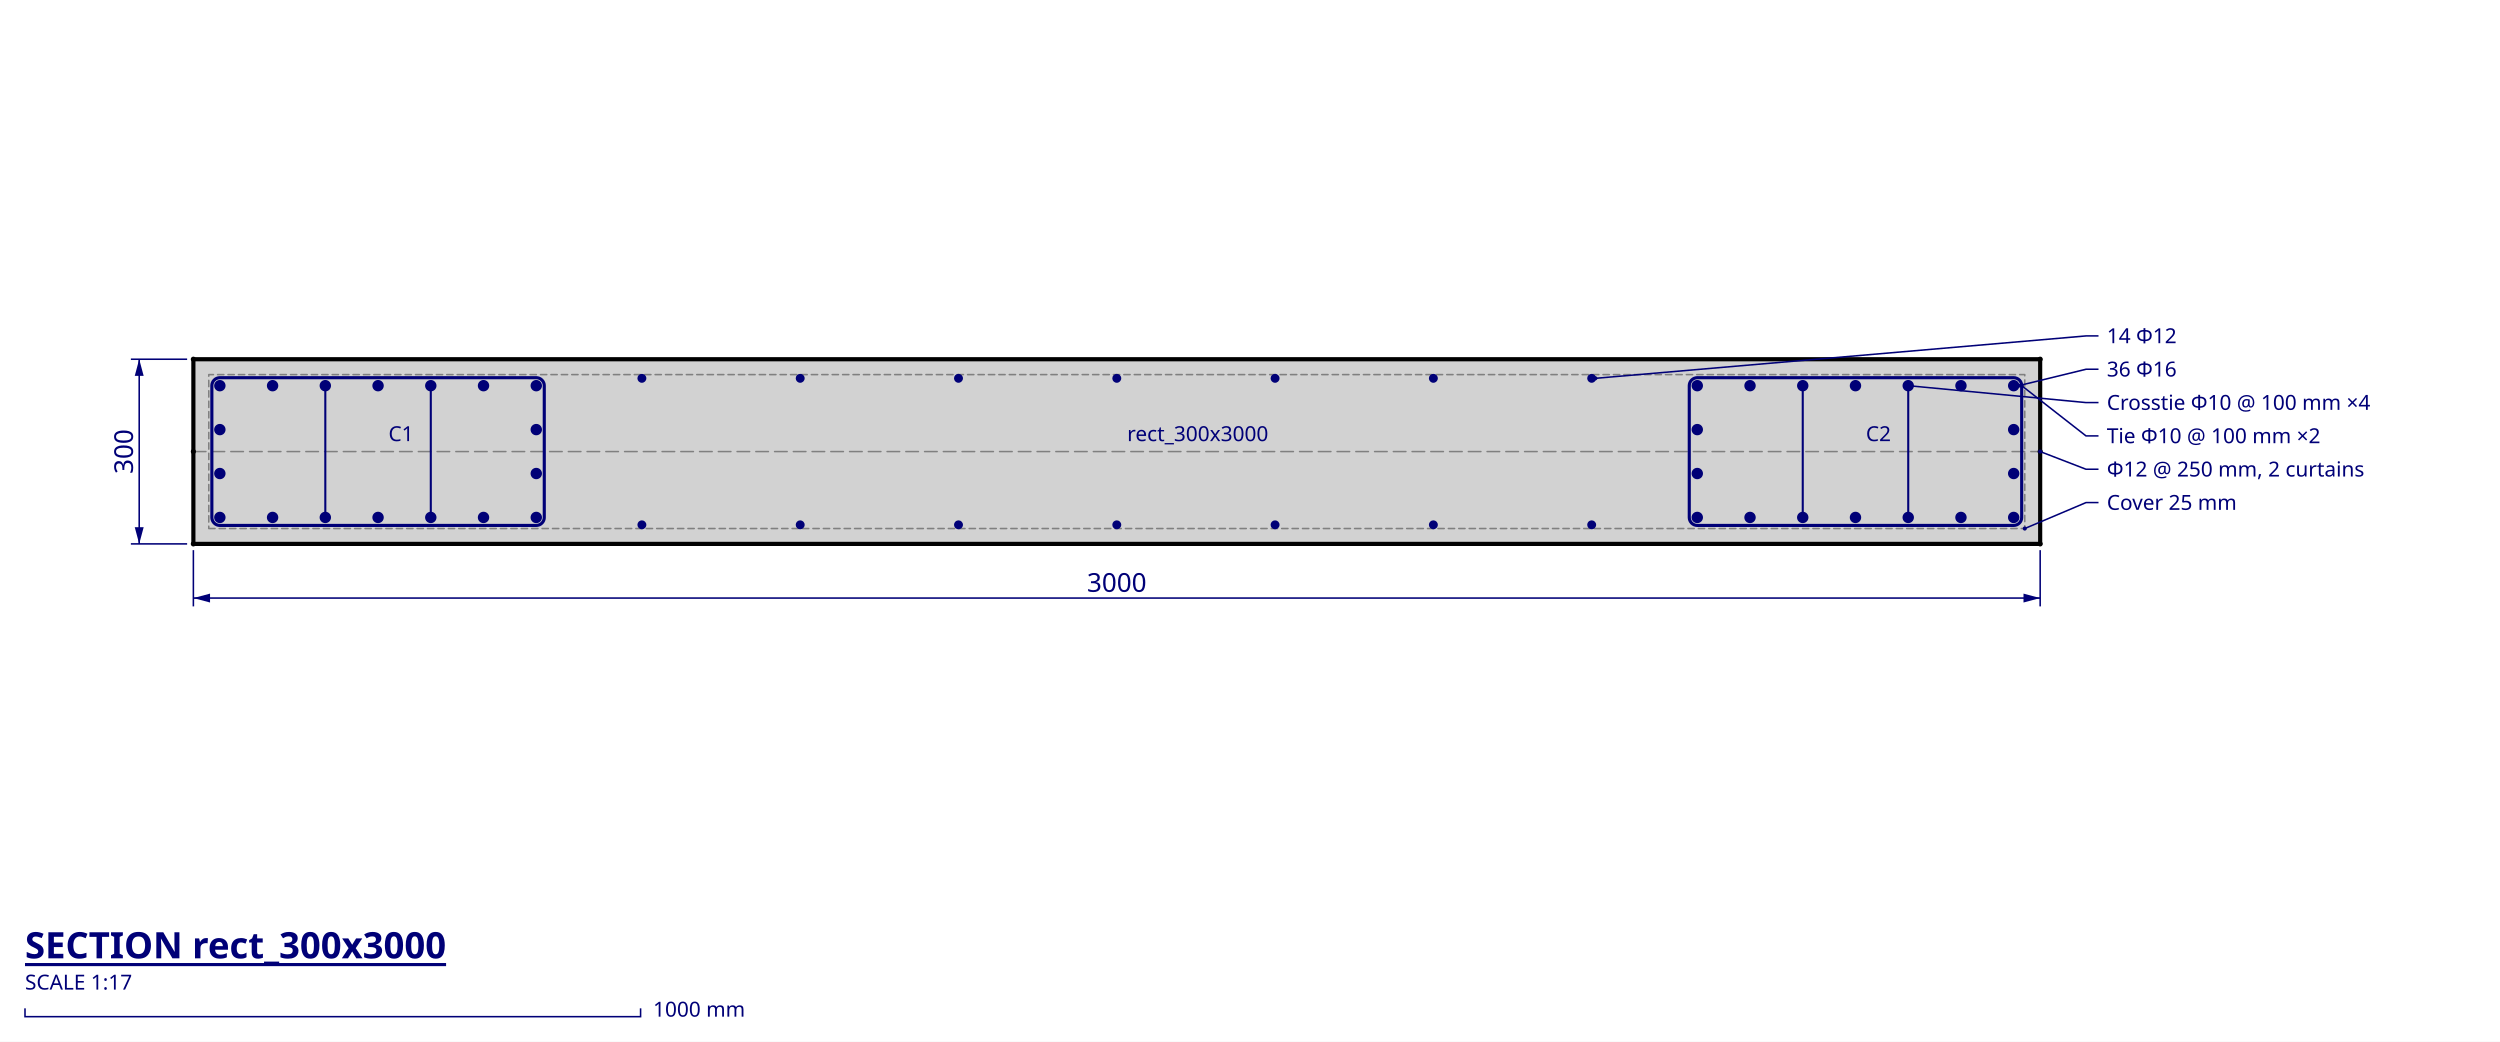
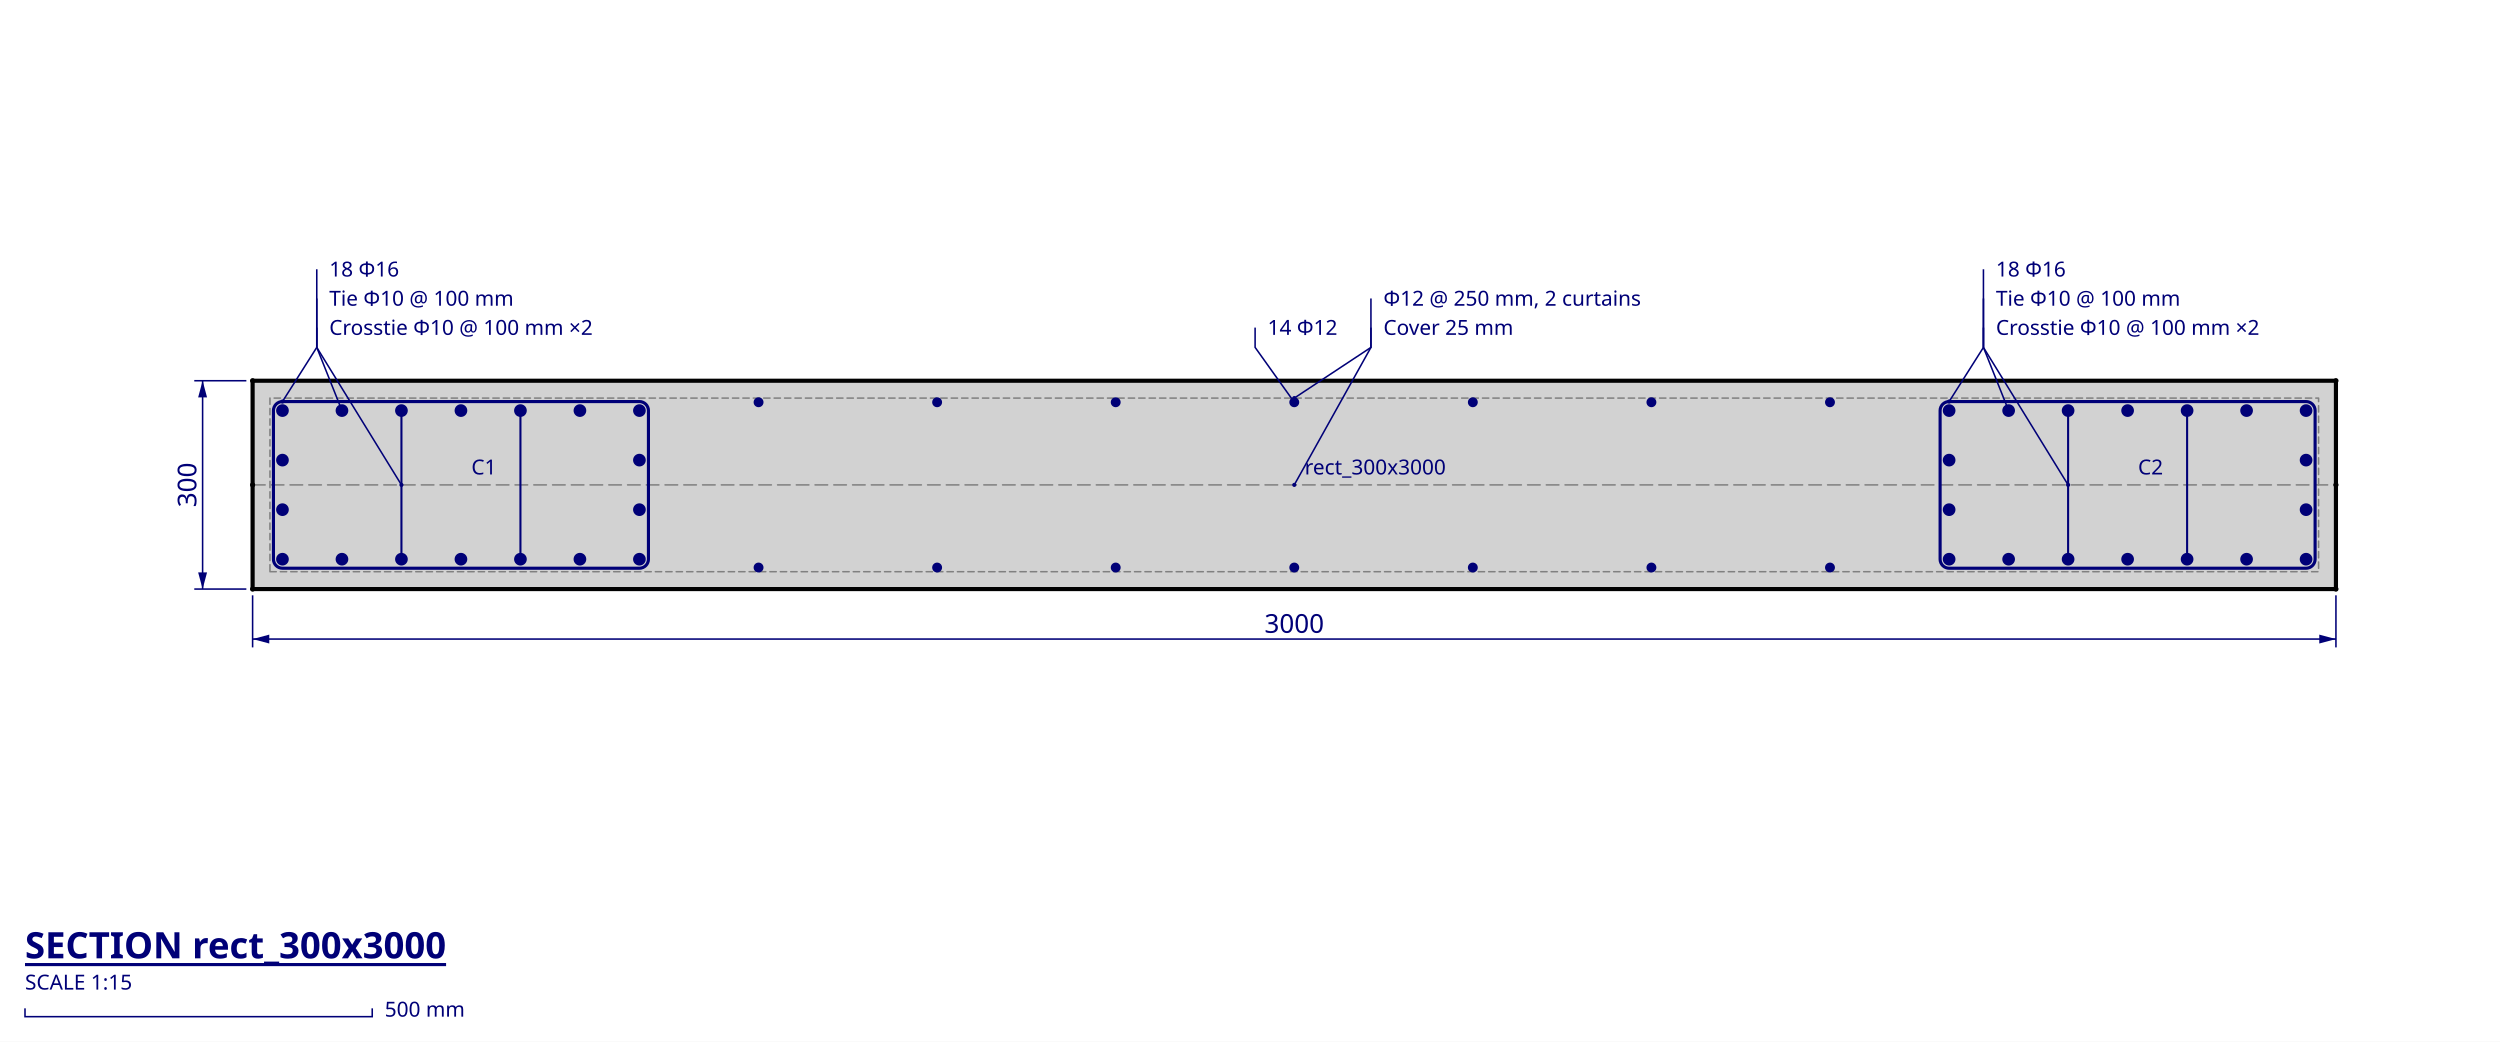
<svg xmlns="http://www.w3.org/2000/svg" width="1200" height="500" viewBox="0 0 1200 500" data-view="top">
  <rect width="1200" height="500" fill="#ffffff" />
  <g class="faces" fill="none" stroke="#000000" stroke-width="1" stroke-linecap="round" stroke-linejoin="round">
</g>
  <g class="concrete" fill="#d2d2d2" stroke="#000000" stroke-width="2" stroke-linecap="round" stroke-linejoin="round">
    <g data-id="7">
-       <path d="M92.82 261.07 L979.28 261.07 L979.28 172.43 L92.82 172.43 Z" />
+       <path d="M121.25 282.75 L1121.25 282.75 L1121.25 182.75 L121.25 182.75 Z" />
    </g>
  </g>
  <g class="cover" fill="none" stroke="#808080" stroke-width="0.75" stroke-linecap="round" stroke-linejoin="round" stroke-dasharray="3 2">
    <g data-id="9">
-       <path d="M100.21 253.69 L971.89 253.69 L971.89 179.81 L100.21 179.81 Z" />
+       <path d="M129.58 274.42 L1112.92 274.42 L1112.92 191.08 L129.58 191.08 Z" />
    </g>
  </g>
  <g class="leg" fill="none" stroke="#808080" stroke-width="0.75" stroke-linecap="round" stroke-linejoin="round" stroke-dasharray="6 3">
    <g data-id="8">
-       <path d="M92.82 216.75 L979.28 216.75" />
+       <path d="M121.25 232.75 L1121.25 232.75" />
    </g>
  </g>
  <g class="hoop" fill="none" stroke="#000077" stroke-width="1.5" stroke-linecap="round" stroke-linejoin="round">
    <g data-id="46">
-       <path d="M101.69 248.37 L101.76 249.12 L101.98 249.84 L102.33 250.5 L102.81 251.08 L103.39 251.56 L104.06 251.92 L104.78 252.13 L105.53 252.21 L257.41 252.21 L258.16 252.13 L258.88 251.92 L259.54 251.56 L260.12 251.08 L260.6 250.5 L260.96 249.84 L261.18 249.12 L261.25 248.37 L261.25 185.13 L261.18 184.38 L260.96 183.66 L260.6 183 L260.12 182.42 L259.54 181.94 L258.88 181.58 L258.16 181.37 L257.41 181.29 L105.53 181.29 L104.78 181.37 L104.06 181.58 L103.39 181.94 L102.81 182.42 L102.33 183 L101.98 183.66 L101.76 184.38 L101.69 185.13 Z" />
+       <path d="M131.25 268.42 L131.33 269.26 L131.58 270.07 L131.98 270.82 L132.52 271.48 L133.18 272.02 L133.93 272.42 L134.74 272.67 L135.58 272.75 L306.92 272.75 L307.76 272.67 L308.57 272.42 L309.32 272.02 L309.98 271.48 L310.52 270.82 L310.92 270.07 L311.17 269.26 L311.25 268.42 L311.25 197.08 L311.17 196.24 L310.92 195.43 L310.52 194.68 L309.98 194.02 L309.32 193.48 L308.57 193.08 L307.76 192.83 L306.92 192.75 L135.58 192.75 L134.74 192.83 L133.93 193.08 L133.18 193.48 L132.52 194.02 L131.98 194.68 L131.58 195.43 L131.33 196.24 L131.25 197.08 Z" />
    </g>
    <g data-id="85">
-       <path d="M810.85 248.37 L810.92 249.12 L811.14 249.84 L811.5 250.5 L811.98 251.08 L812.56 251.56 L813.22 251.92 L813.94 252.13 L814.69 252.21 L966.57 252.21 L967.32 252.13 L968.04 251.92 L968.71 251.56 L969.29 251.08 L969.77 250.5 L970.12 249.84 L970.34 249.12 L970.41 248.37 L970.41 185.13 L970.34 184.38 L970.12 183.66 L969.77 183 L969.29 182.42 L968.71 181.94 L968.04 181.58 L967.32 181.37 L966.57 181.29 L814.69 181.29 L813.94 181.37 L813.22 181.58 L812.56 181.94 L811.98 182.42 L811.5 183 L811.14 183.66 L810.92 184.38 L810.85 185.13 Z" />
+       <path d="M931.25 268.42 L931.33 269.26 L931.58 270.07 L931.98 270.82 L932.52 271.48 L933.18 272.02 L933.93 272.42 L934.74 272.67 L935.58 272.75 L1106.92 272.75 L1107.76 272.67 L1108.57 272.42 L1109.32 272.02 L1109.98 271.48 L1110.52 270.82 L1110.92 270.07 L1111.17 269.26 L1111.25 268.42 L1111.25 197.08 L1111.17 196.24 L1110.92 195.43 L1110.52 194.68 L1109.98 194.02 L1109.32 193.48 L1108.57 193.08 L1107.76 192.83 L1106.92 192.75 L935.58 192.75 L934.74 192.83 L933.93 193.08 L933.18 193.48 L932.52 194.02 L931.98 194.68 L931.58 195.43 L931.33 196.24 L931.25 197.08 Z" />
    </g>
  </g>
  <g class="crosstie" fill="none" stroke="#000077" stroke-width="1" stroke-linecap="round" stroke-linejoin="round">
    <g data-id="47">
-       <path d="M156.15 248.37 L156.15 185.13" />
+       <path d="M192.69 268.42 L192.69 197.08" />
    </g>
    <g data-id="48">
-       <path d="M206.78 248.37 L206.78 185.13" />
+       <path d="M249.81 268.42 L249.81 197.08" />
    </g>
    <g data-id="86">
-       <path d="M865.32 248.37 L865.32 185.13" />
+       <path d="M992.69 268.42 L992.69 197.08" />
    </g>
    <g data-id="87">
-       <path d="M915.95 248.37 L915.95 185.13" />
+       <path d="M1049.81 268.42 L1049.81 197.08" />
    </g>
  </g>
  <g class="bar" fill="#000077" stroke="#000077" stroke-width="0.75" stroke-linecap="round" stroke-linejoin="round">
    <g data-id="11">
-       <circle cx="105.53" cy="248.37" r="2.36" />
+       <circle cx="135.58" cy="268.42" r="2.67" />
    </g>
    <g data-id="13">
-       <circle cx="130.84" cy="248.37" r="2.36" />
+       <circle cx="164.14" cy="268.42" r="2.67" />
    </g>
    <g data-id="15">
-       <circle cx="156.15" cy="248.37" r="2.36" />
+       <circle cx="192.69" cy="268.42" r="2.67" />
    </g>
    <g data-id="17">
-       <circle cx="181.47" cy="248.37" r="2.36" />
+       <circle cx="221.25" cy="268.42" r="2.67" />
    </g>
    <g data-id="19">
-       <circle cx="206.78" cy="248.37" r="2.36" />
+       <circle cx="249.81" cy="268.42" r="2.67" />
    </g>
    <g data-id="21">
-       <circle cx="232.09" cy="248.37" r="2.36" />
+       <circle cx="278.36" cy="268.42" r="2.67" />
    </g>
    <g data-id="23">
-       <circle cx="257.41" cy="248.37" r="2.36" />
+       <circle cx="306.92" cy="268.42" r="2.67" />
    </g>
    <g data-id="25">
-       <circle cx="257.41" cy="227.29" r="2.36" />
+       <circle cx="306.92" cy="244.64" r="2.67" />
    </g>
    <g data-id="27">
-       <circle cx="257.41" cy="206.21" r="2.36" />
+       <circle cx="306.92" cy="220.86" r="2.67" />
    </g>
    <g data-id="29">
-       <circle cx="257.41" cy="185.13" r="2.36" />
+       <circle cx="306.92" cy="197.08" r="2.67" />
    </g>
    <g data-id="31">
-       <circle cx="232.09" cy="185.13" r="2.36" />
+       <circle cx="278.36" cy="197.08" r="2.67" />
    </g>
    <g data-id="33">
-       <circle cx="206.78" cy="185.13" r="2.36" />
+       <circle cx="249.81" cy="197.08" r="2.67" />
    </g>
    <g data-id="35">
-       <circle cx="181.47" cy="185.13" r="2.36" />
+       <circle cx="221.25" cy="197.08" r="2.67" />
    </g>
    <g data-id="37">
-       <circle cx="156.15" cy="185.13" r="2.36" />
+       <circle cx="192.69" cy="197.08" r="2.67" />
    </g>
    <g data-id="39">
-       <circle cx="130.84" cy="185.13" r="2.36" />
+       <circle cx="164.14" cy="197.08" r="2.67" />
    </g>
    <g data-id="41">
-       <circle cx="105.53" cy="185.13" r="2.36" />
+       <circle cx="135.58" cy="197.08" r="2.67" />
    </g>
    <g data-id="43">
-       <circle cx="105.53" cy="206.21" r="2.36" />
+       <circle cx="135.58" cy="220.86" r="2.67" />
    </g>
    <g data-id="45">
-       <circle cx="105.53" cy="227.29" r="2.36" />
+       <circle cx="135.58" cy="244.64" r="2.67" />
    </g>
    <g data-id="50">
-       <circle cx="814.69" cy="248.37" r="2.36" />
+       <circle cx="935.58" cy="268.42" r="2.67" />
    </g>
    <g data-id="52">
-       <circle cx="840.01" cy="248.37" r="2.36" />
+       <circle cx="964.14" cy="268.42" r="2.67" />
    </g>
    <g data-id="54">
-       <circle cx="865.32" cy="248.37" r="2.36" />
+       <circle cx="992.69" cy="268.42" r="2.67" />
    </g>
    <g data-id="56">
-       <circle cx="890.63" cy="248.37" r="2.36" />
+       <circle cx="1021.25" cy="268.42" r="2.67" />
    </g>
    <g data-id="58">
-       <circle cx="915.95" cy="248.37" r="2.36" />
+       <circle cx="1049.81" cy="268.42" r="2.67" />
    </g>
    <g data-id="60">
-       <circle cx="941.26" cy="248.37" r="2.36" />
+       <circle cx="1078.36" cy="268.42" r="2.67" />
    </g>
    <g data-id="62">
-       <circle cx="966.57" cy="248.37" r="2.36" />
+       <circle cx="1106.92" cy="268.42" r="2.67" />
    </g>
    <g data-id="64">
-       <circle cx="966.57" cy="227.29" r="2.36" />
+       <circle cx="1106.92" cy="244.64" r="2.67" />
    </g>
    <g data-id="66">
-       <circle cx="966.57" cy="206.21" r="2.36" />
+       <circle cx="1106.92" cy="220.86" r="2.67" />
    </g>
    <g data-id="68">
-       <circle cx="966.57" cy="185.13" r="2.36" />
+       <circle cx="1106.92" cy="197.08" r="2.67" />
    </g>
    <g data-id="70">
-       <circle cx="941.26" cy="185.13" r="2.36" />
+       <circle cx="1078.36" cy="197.08" r="2.67" />
    </g>
    <g data-id="72">
-       <circle cx="915.95" cy="185.13" r="2.36" />
+       <circle cx="1049.81" cy="197.08" r="2.67" />
    </g>
    <g data-id="74">
-       <circle cx="890.63" cy="185.13" r="2.36" />
+       <circle cx="1021.25" cy="197.08" r="2.67" />
    </g>
    <g data-id="76">
-       <circle cx="865.32" cy="185.13" r="2.36" />
+       <circle cx="992.69" cy="197.08" r="2.67" />
    </g>
    <g data-id="78">
-       <circle cx="840.01" cy="185.13" r="2.36" />
+       <circle cx="964.14" cy="197.08" r="2.67" />
    </g>
    <g data-id="80">
-       <circle cx="814.69" cy="185.13" r="2.36" />
+       <circle cx="935.58" cy="197.08" r="2.67" />
    </g>
    <g data-id="82">
-       <circle cx="814.69" cy="206.21" r="2.36" />
+       <circle cx="935.58" cy="220.86" r="2.67" />
    </g>
    <g data-id="84">
-       <circle cx="814.69" cy="227.29" r="2.36" />
+       <circle cx="935.58" cy="244.64" r="2.67" />
    </g>
    <g data-id="89">
-       <circle cx="308.1" cy="251.91" r="1.77" />
+       <circle cx="364.11" cy="272.42" r="2" />
    </g>
    <g data-id="91">
-       <circle cx="384.09" cy="251.91" r="1.77" />
+       <circle cx="449.82" cy="272.42" r="2" />
    </g>
    <g data-id="93">
-       <circle cx="460.07" cy="251.91" r="1.77" />
+       <circle cx="535.54" cy="272.42" r="2" />
    </g>
    <g data-id="95">
-       <circle cx="536.05" cy="251.91" r="1.77" />
+       <circle cx="621.25" cy="272.42" r="2" />
    </g>
    <g data-id="97">
-       <circle cx="612.03" cy="251.91" r="1.77" />
+       <circle cx="706.96" cy="272.42" r="2" />
    </g>
    <g data-id="99">
-       <circle cx="688.01" cy="251.91" r="1.77" />
+       <circle cx="792.68" cy="272.42" r="2" />
    </g>
    <g data-id="101">
-       <circle cx="764" cy="251.91" r="1.77" />
+       <circle cx="878.39" cy="272.42" r="2" />
    </g>
    <g data-id="103">
-       <circle cx="308.1" cy="181.59" r="1.77" />
+       <circle cx="364.11" cy="193.08" r="2" />
    </g>
    <g data-id="105">
-       <circle cx="384.09" cy="181.59" r="1.77" />
+       <circle cx="449.82" cy="193.08" r="2" />
    </g>
    <g data-id="107">
-       <circle cx="460.07" cy="181.59" r="1.77" />
+       <circle cx="535.54" cy="193.08" r="2" />
    </g>
    <g data-id="109">
-       <circle cx="536.05" cy="181.59" r="1.77" />
+       <circle cx="621.25" cy="193.08" r="2" />
    </g>
    <g data-id="111">
-       <circle cx="612.03" cy="181.59" r="1.77" />
+       <circle cx="706.96" cy="193.08" r="2" />
    </g>
    <g data-id="113">
-       <circle cx="688.01" cy="181.59" r="1.77" />
+       <circle cx="792.68" cy="193.08" r="2" />
    </g>
    <g data-id="115">
-       <circle cx="764" cy="181.59" r="1.77" />
+       <circle cx="878.39" cy="193.08" r="2" />
    </g>
  </g>
  <g class="edges" fill="none" stroke="#000000" stroke-width="1.5" stroke-linecap="round" stroke-linejoin="round">
</g>
  <g class="points" fill="#000000">
    <g data-id="1">
-       <circle cx="92.82" cy="216.75" r="1.25" fill="#000000" stroke="none" />
+       <circle cx="121.25" cy="232.75" r="1.25" fill="#000000" stroke="none" />
    </g>
    <g data-id="2">
-       <circle cx="979.28" cy="216.75" r="1.25" fill="#000000" stroke="none" />
+       <circle cx="1121.25" cy="232.75" r="1.25" fill="#000000" stroke="none" />
    </g>
    <g data-id="3">
-       <circle cx="92.82" cy="261.07" r="1.25" fill="#000000" stroke="none" />
+       <circle cx="121.25" cy="282.75" r="1.25" fill="#000000" stroke="none" />
    </g>
    <g data-id="4">
-       <circle cx="979.28" cy="261.07" r="1.25" fill="#000000" stroke="none" />
+       <circle cx="1121.25" cy="282.75" r="1.25" fill="#000000" stroke="none" />
    </g>
    <g data-id="5">
-       <circle cx="979.28" cy="172.43" r="1.25" fill="#000000" stroke="none" />
+       <circle cx="1121.25" cy="182.75" r="1.25" fill="#000000" stroke="none" />
    </g>
    <g data-id="6">
-       <circle cx="92.82" cy="172.43" r="1.25" fill="#000000" stroke="none" />
+       <circle cx="121.25" cy="182.75" r="1.25" fill="#000000" stroke="none" />
    </g>
  </g>
  <g class="annotation" font-family="Arial Narrow, Archivo Narrow, sans-serif" fill="#000077" stroke="#000077" stroke-width="0.75">
    <g class="tag">
-       <path d="M765.77 181.59 L1001.28 161.24 L1007.28 161.24" fill="none" />
-       <circle cx="765.77" cy="181.59" r="1" stroke="none" />
-       <text x="1011.28" y="164.74" stroke="none" font-size="10">14 Φ12</text>
-     </g>
-     <g class="tag">
-       <path d="M968.94 185.13 L1001.28 177.24 L1007.28 177.24" fill="none" />
-       <circle cx="968.94" cy="185.13" r="1" stroke="none" />
-       <text x="1011.28" y="180.74" stroke="none" font-size="10">36 Φ16</text>
-     </g>
-     <g class="tag">
-       <path d="M915.95 185.13 L1001.28 193.24 L1007.28 193.24" fill="none" />
-       <circle cx="915.95" cy="185.13" r="1" stroke="none" />
-       <text x="1011.28" y="196.74" stroke="none" font-size="10">Crosstie Φ10 @ 100 mm ×4</text>
-     </g>
-     <g class="tag">
-       <path d="M970.41 185.13 L1001.28 209.24 L1007.28 209.24" fill="none" />
-       <circle cx="970.41" cy="185.13" r="1" stroke="none" />
-       <text x="1011.28" y="212.74" stroke="none" font-size="10">Tie Φ10 @ 100 mm ×2</text>
-     </g>
-     <g class="tag">
-       <path d="M979.28 216.75 L1001.28 225.24 L1007.28 225.24" fill="none" />
-       <circle cx="979.28" cy="216.75" r="1" stroke="none" />
-       <text x="1011.28" y="228.74" stroke="none" font-size="10">Φ12 @ 250 mm, 2 curtains</text>
-     </g>
-     <g class="tag">
-       <path d="M971.89 253.69 L1001.28 241.24 L1007.28 241.24" fill="none" />
-       <circle cx="971.89" cy="253.69" r="1" stroke="none" />
-       <text x="1011.28" y="244.74" stroke="none" font-size="10">Cover 25 mm</text>
+       <path d="M164.14 197.08 L152.05 166.75 L152.05 129.25" fill="none" />
+       <circle cx="164.14" cy="197.08" r="1" stroke="none" />
+       <text x="158.05" y="132.75" stroke="none" font-size="10">18 Φ16</text>
+     </g>
+     <g class="tag">
+       <path d="M135.58 192.75 L152.05 166.75 L152.05 143.25" fill="none" />
+       <circle cx="135.58" cy="192.75" r="1" stroke="none" />
+       <text x="158.05" y="146.75" stroke="none" font-size="10">Tie Φ10 @ 100 mm</text>
+     </g>
+     <g class="tag">
+       <path d="M192.69 232.75 L152.05 166.75 L152.05 157.25" fill="none" />
+       <circle cx="192.69" cy="232.75" r="1" stroke="none" />
+       <text x="158.05" y="160.75" stroke="none" font-size="10">Crosstie Φ10 @ 100 mm ×2</text>
+     </g>
+     <g class="tag">
+       <path d="M621.25 193.08 L602.45 166.75 L602.45 157.25" fill="none" />
+       <circle cx="621.25" cy="193.08" r="1" stroke="none" />
+       <text x="608.45" y="160.75" stroke="none" font-size="10">14 Φ12</text>
+     </g>
+     <g class="tag">
+       <path d="M621.25 232.75 L658.05 166.75 L658.05 143.25" fill="none" />
+       <circle cx="621.25" cy="232.75" r="1" stroke="none" />
+       <text x="664.05" y="146.75" stroke="none" font-size="10">Φ12 @ 250 mm, 2 curtains</text>
+     </g>
+     <g class="tag">
+       <path d="M621.25 191.08 L658.05 166.75 L658.05 157.25" fill="none" />
+       <circle cx="621.25" cy="191.08" r="1" stroke="none" />
+       <text x="664.05" y="160.75" stroke="none" font-size="10">Cover 25 mm</text>
+     </g>
+     <g class="tag">
+       <path d="M964.14 197.08 L952.05 166.75 L952.05 129.25" fill="none" />
+       <circle cx="964.14" cy="197.08" r="1" stroke="none" />
+       <text x="958.05" y="132.75" stroke="none" font-size="10">18 Φ16</text>
+     </g>
+     <g class="tag">
+       <path d="M935.58 192.75 L952.05 166.75 L952.05 143.25" fill="none" />
+       <circle cx="935.58" cy="192.75" r="1" stroke="none" />
+       <text x="958.05" y="146.75" stroke="none" font-size="10">Tie Φ10 @ 100 mm</text>
+     </g>
+     <g class="tag">
+       <path d="M992.69 232.75 L952.05 166.75 L952.05 157.25" fill="none" />
+       <circle cx="992.69" cy="232.75" r="1" stroke="none" />
+       <text x="958.05" y="160.75" stroke="none" font-size="10">Crosstie Φ10 @ 100 mm ×2</text>
    </g>
    <g class="dimension" data-dim="width">
-       <path d="M92.82 264.07 L92.82 291.07 M979.28 264.07 L979.28 291.07 M92.82 287.07 L979.28 287.07" fill="none" />
-       <path d="M0 0 L8 -2.14 L8 2.14 Z" stroke="none" transform="translate(92.82 287.07) rotate(0)" />
-       <path d="M0 0 L8 -2.14 L8 2.14 Z" stroke="none" transform="translate(979.28 287.07) rotate(180)" />
-       <text x="536.05" y="284.07" text-anchor="middle" stroke="none" font-size="12.5">3000</text>
+       <path d="M121.25 285.75 L121.25 310.75 M1121.25 285.75 L1121.25 310.75 M121.25 306.75 L1121.25 306.75" fill="none" />
+       <path d="M0 0 L8 -2.14 L8 2.14 Z" stroke="none" transform="translate(121.25 306.75) rotate(0)" />
+       <path d="M0 0 L8 -2.14 L8 2.14 Z" stroke="none" transform="translate(1121.25 306.75) rotate(180)" />
+       <text x="621.25" y="303.75" text-anchor="middle" stroke="none" font-size="12.5">3000</text>
    </g>
    <g class="dimension" data-dim="depth">
-       <path d="M89.82 172.43 L62.82 172.43 M89.82 261.07 L62.82 261.07 M66.82 172.43 L66.82 261.07" fill="none" />
-       <path d="M0 0 L8 -2.14 L8 2.14 Z" stroke="none" transform="translate(66.82 172.43) rotate(90)" />
-       <path d="M0 0 L8 -2.14 L8 2.14 Z" stroke="none" transform="translate(66.82 261.07) rotate(-90)" />
-       <text transform="translate(63.82 216.75) rotate(-90)" text-anchor="middle" stroke="none" font-size="12.5">300</text>
+       <path d="M118.25 182.75 L93.25 182.75 M118.25 282.75 L93.25 282.75 M97.25 182.75 L97.25 282.75" fill="none" />
+       <path d="M0 0 L8 -2.14 L8 2.14 Z" stroke="none" transform="translate(97.25 182.75) rotate(90)" />
+       <path d="M0 0 L8 -2.14 L8 2.14 Z" stroke="none" transform="translate(97.25 282.75) rotate(-90)" />
+       <text transform="translate(94.25 232.75) rotate(-90)" text-anchor="middle" stroke="none" font-size="12.5">300</text>
    </g>
  </g>
  <g class="text" font-family="Arial Narrow, Archivo Narrow, sans-serif" font-size="10" fill="#000077">
-     <text x="541.05" y="211.75" data-for="7">rect_300x3000</text>
-     <text x="186.47" y="211.75" data-for="46">C1</text>
-     <text x="895.63" y="211.75" data-for="85">C2</text>
+     <text x="626.25" y="227.75" data-for="7">rect_300x3000</text>
+     <text x="226.25" y="227.75" data-for="46">C1</text>
+     <text x="1026.25" y="227.75" data-for="85">C2</text>
  </g>
  <g class="legend" font-family="Arial Narrow, Archivo Narrow, sans-serif" font-size="10" fill="#000077" stroke="#000077" stroke-width="0.75">
-     <path d="M12 484 L12 488 L307.48 488 L307.48 484" fill="none" />
-     <text x="313.48" y="488" stroke="none">1000 mm</text>
+     <path d="M12 484 L12 488 L178.67 488 L178.67 484" fill="none" />
+     <text x="184.67" y="488" stroke="none">500 mm</text>
    <text class="view-title" x="12" y="460" stroke="none" font-family="Bahnschrift SemiBold Condensed, Bahnschrift, Saira SemiCondensed, Archivo Narrow, sans-serif" font-size="17.5" font-weight="600" data-view="top">SECTION rect_300x3000</text>
    <path class="view-title-rule" d="M12 463 L214.12 463" fill="none" stroke-width="1.5" />
-     <text class="scale-note" x="12" y="475" stroke="none">SCALE 1:17</text>
+     <text class="scale-note" x="12" y="475" stroke="none">SCALE 1:15</text>
  </g>
</svg>
